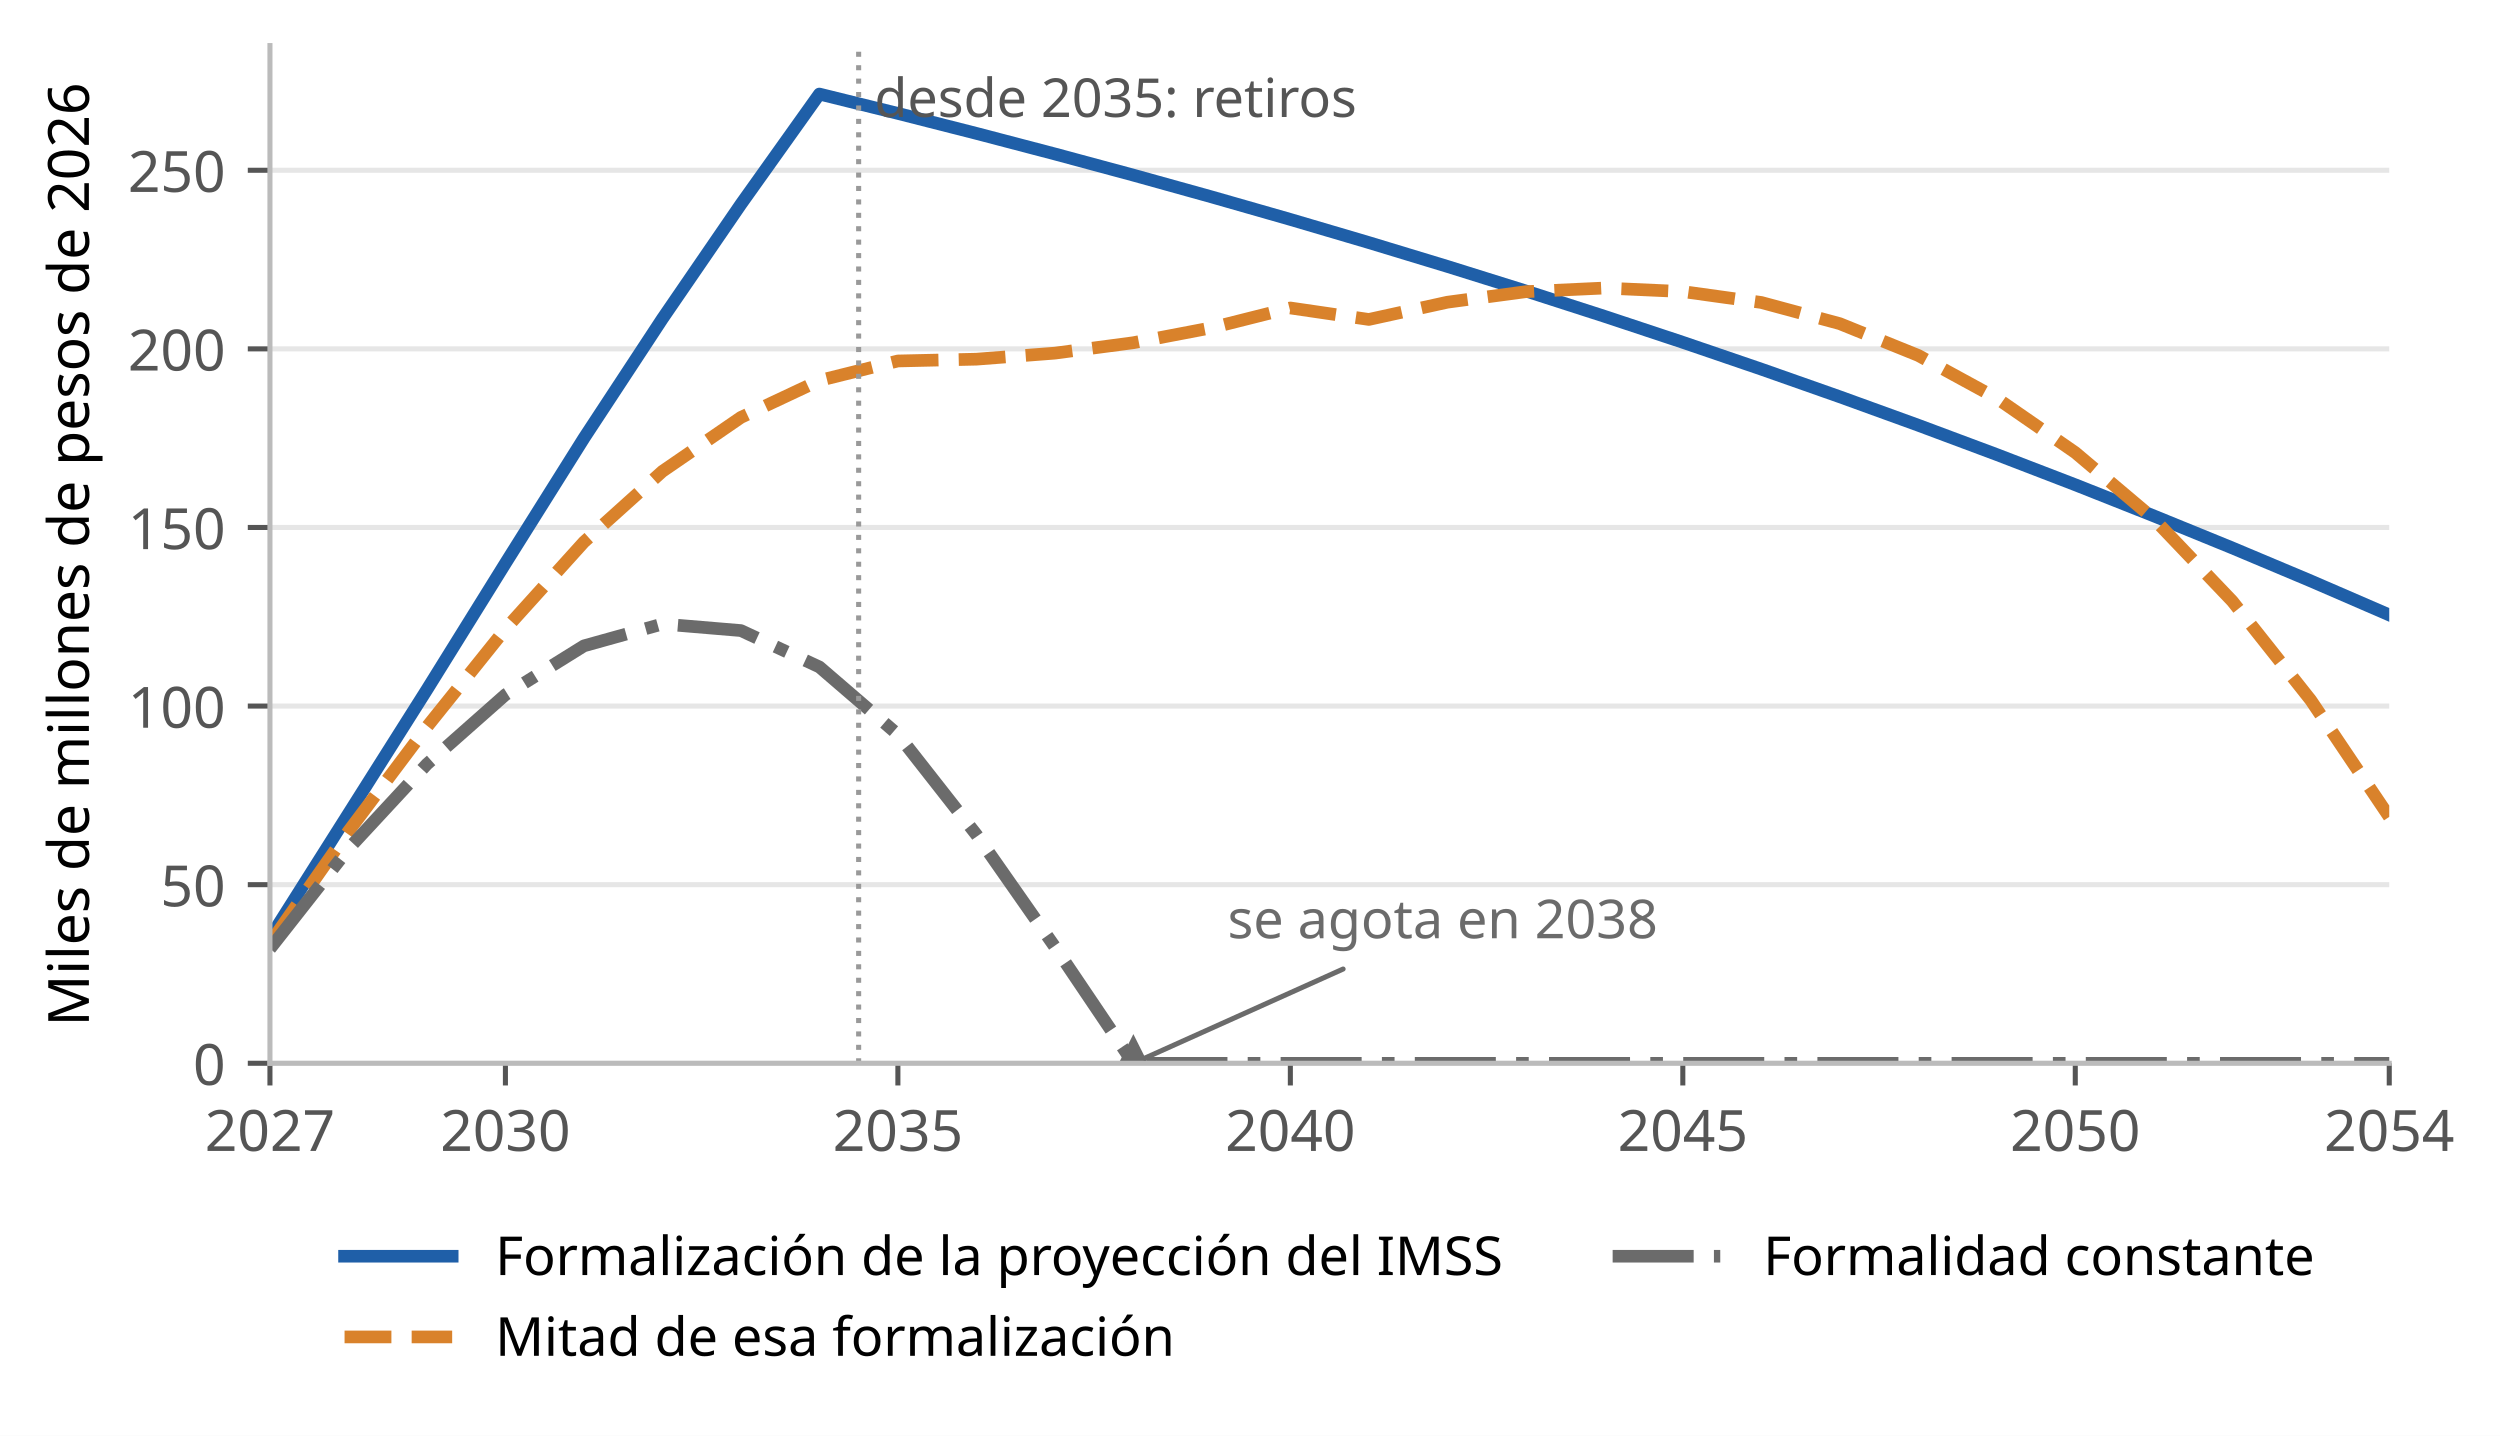
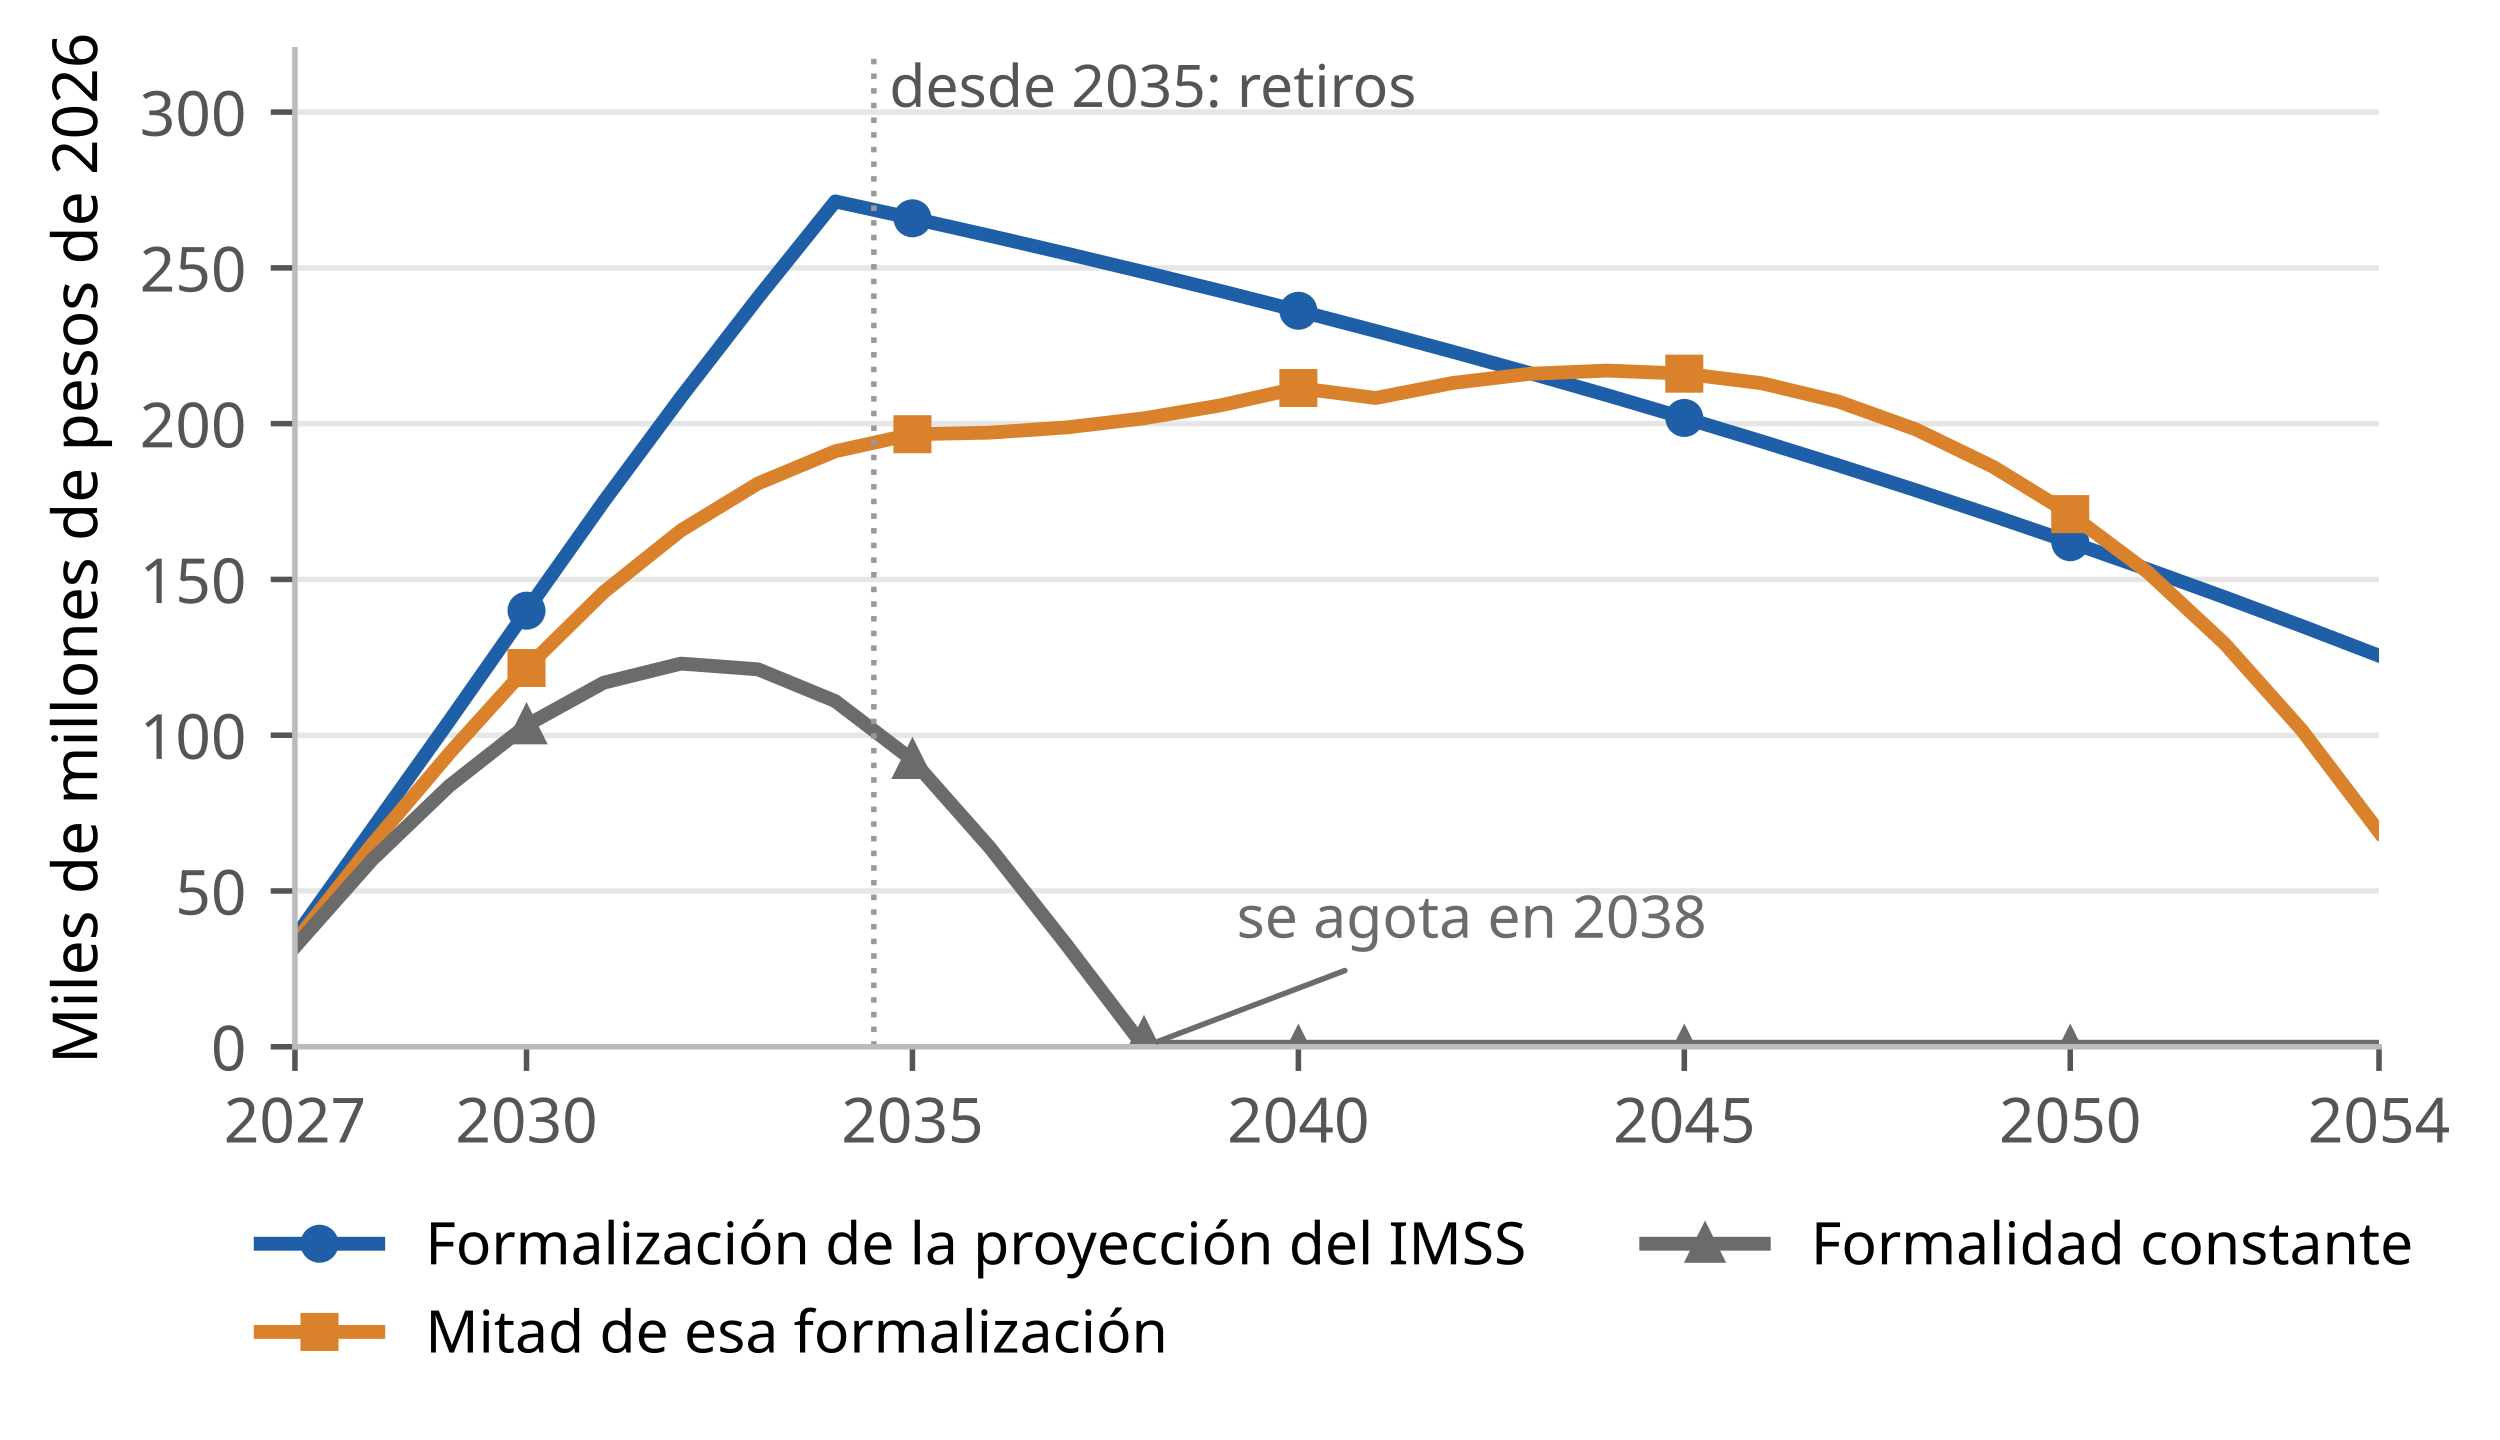
- <svg xmlns="http://www.w3.org/2000/svg" xmlns:xlink="http://www.w3.org/1999/xlink" width="394.941pt" height="226.82pt" viewBox="0 0 394.941 226.82" version="1.1">
+ <svg xmlns="http://www.w3.org/2000/svg" xmlns:xlink="http://www.w3.org/1999/xlink" width="361.461pt" height="208.192pt" viewBox="0 0 361.461 208.192" version="1.1">
  <defs>
    <style type="text/css">*{stroke-linejoin: round; stroke-linecap: butt}</style>
  </defs>
  <g id="figure_1">
    <g id="patch_1">
-       <path d="M 0 226.82  L 394.941 226.82  L 394.941 0  L 0 0  z " style="fill: #ffffff" />
+       <path d="M 0 208.192  L 361.461 208.192  L 361.461 0  L 0 0  z " style="fill: #ffffff" />
    </g>
    <g id="axes_1">
      <g id="patch_2">
-         <path d="M 42.645 167.976  L 377.445 167.976  L 377.445 7.2  L 42.645 7.2  z " style="fill: #ffffff" />
+         <path d="M 42.645 151.344  L 343.965 151.344  L 343.965 7.2  L 42.645 7.2  z " style="fill: #ffffff" />
      </g>
      <g id="matplotlib.axis_1">
        <g id="xtick_1">
          <g id="line2d_1">
            <defs>
-               <path id="m737a05af7e" d="M 0 0  L 0 3.5  " style="stroke: #555555; stroke-width: 0.8" />
+               <path id="m6e5cf95ae0" d="M 0 0  L 0 3.5  " style="stroke: #555555; stroke-width: 0.8" />
            </defs>
            <g>
-               <use xlink:href="#m737a05af7e" x="42.645" y="167.976" style="fill: #555555; stroke: #555555; stroke-width: 0.8" />
+               <use xlink:href="#m6e5cf95ae0" x="42.645" y="151.344" style="fill: #555555; stroke: #555555; stroke-width: 0.8" />
            </g>
          </g>
          <g id="text_1">
-             <text style="font-size: 9px; font-family: 'Noto Sans', 'DejaVu Sans'; text-anchor: middle; fill: #555555" x="42.645" y="181.816" transform="rotate(-0 42.64484 181.816)">2027</text>
+             <text style="font-size: 9px; font-family: 'Noto Sans', 'DejaVu Sans'; text-anchor: middle; fill: #555555" x="42.645" y="165.184" transform="rotate(-0 42.64484 165.184)">2027</text>
          </g>
        </g>
        <g id="xtick_2">
          <g id="line2d_2">
            <g>
-               <use xlink:href="#m737a05af7e" x="79.845" y="167.976" style="fill: #555555; stroke: #555555; stroke-width: 0.8" />
+               <use xlink:href="#m6e5cf95ae0" x="76.125" y="151.344" style="fill: #555555; stroke: #555555; stroke-width: 0.8" />
            </g>
          </g>
          <g id="text_2">
-             <text style="font-size: 9px; font-family: 'Noto Sans', 'DejaVu Sans'; text-anchor: middle; fill: #555555" x="79.845" y="181.816" transform="rotate(-0 79.84484 181.816)">2030</text>
+             <text style="font-size: 9px; font-family: 'Noto Sans', 'DejaVu Sans'; text-anchor: middle; fill: #555555" x="76.125" y="165.184" transform="rotate(-0 76.12484 165.184)">2030</text>
          </g>
        </g>
        <g id="xtick_3">
          <g id="line2d_3">
            <g>
-               <use xlink:href="#m737a05af7e" x="141.845" y="167.976" style="fill: #555555; stroke: #555555; stroke-width: 0.8" />
+               <use xlink:href="#m6e5cf95ae0" x="131.925" y="151.344" style="fill: #555555; stroke: #555555; stroke-width: 0.8" />
            </g>
          </g>
          <g id="text_3">
-             <text style="font-size: 9px; font-family: 'Noto Sans', 'DejaVu Sans'; text-anchor: middle; fill: #555555" x="141.845" y="181.816" transform="rotate(-0 141.8448 181.816)">2035</text>
+             <text style="font-size: 9px; font-family: 'Noto Sans', 'DejaVu Sans'; text-anchor: middle; fill: #555555" x="131.925" y="165.184" transform="rotate(-0 131.9248 165.184)">2035</text>
          </g>
        </g>
        <g id="xtick_4">
          <g id="line2d_4">
            <g>
-               <use xlink:href="#m737a05af7e" x="203.845" y="167.976" style="fill: #555555; stroke: #555555; stroke-width: 0.8" />
+               <use xlink:href="#m6e5cf95ae0" x="187.725" y="151.344" style="fill: #555555; stroke: #555555; stroke-width: 0.8" />
            </g>
          </g>
          <g id="text_4">
-             <text style="font-size: 9px; font-family: 'Noto Sans', 'DejaVu Sans'; text-anchor: middle; fill: #555555" x="203.845" y="181.816" transform="rotate(-0 203.8448 181.816)">2040</text>
+             <text style="font-size: 9px; font-family: 'Noto Sans', 'DejaVu Sans'; text-anchor: middle; fill: #555555" x="187.725" y="165.184" transform="rotate(-0 187.7248 165.184)">2040</text>
          </g>
        </g>
        <g id="xtick_5">
          <g id="line2d_5">
            <g>
-               <use xlink:href="#m737a05af7e" x="265.845" y="167.976" style="fill: #555555; stroke: #555555; stroke-width: 0.8" />
+               <use xlink:href="#m6e5cf95ae0" x="243.525" y="151.344" style="fill: #555555; stroke: #555555; stroke-width: 0.8" />
            </g>
          </g>
          <g id="text_5">
-             <text style="font-size: 9px; font-family: 'Noto Sans', 'DejaVu Sans'; text-anchor: middle; fill: #555555" x="265.845" y="181.816" transform="rotate(-0 265.8448 181.816)">2045</text>
+             <text style="font-size: 9px; font-family: 'Noto Sans', 'DejaVu Sans'; text-anchor: middle; fill: #555555" x="243.525" y="165.184" transform="rotate(-0 243.5248 165.184)">2045</text>
          </g>
        </g>
        <g id="xtick_6">
          <g id="line2d_6">
            <g>
-               <use xlink:href="#m737a05af7e" x="327.845" y="167.976" style="fill: #555555; stroke: #555555; stroke-width: 0.8" />
+               <use xlink:href="#m6e5cf95ae0" x="299.325" y="151.344" style="fill: #555555; stroke: #555555; stroke-width: 0.8" />
            </g>
          </g>
          <g id="text_6">
-             <text style="font-size: 9px; font-family: 'Noto Sans', 'DejaVu Sans'; text-anchor: middle; fill: #555555" x="327.845" y="181.816" transform="rotate(-0 327.8448 181.816)">2050</text>
+             <text style="font-size: 9px; font-family: 'Noto Sans', 'DejaVu Sans'; text-anchor: middle; fill: #555555" x="299.325" y="165.184" transform="rotate(-0 299.3248 165.184)">2050</text>
          </g>
        </g>
        <g id="xtick_7">
          <g id="line2d_7">
            <g>
-               <use xlink:href="#m737a05af7e" x="377.445" y="167.976" style="fill: #555555; stroke: #555555; stroke-width: 0.8" />
+               <use xlink:href="#m6e5cf95ae0" x="343.965" y="151.344" style="fill: #555555; stroke: #555555; stroke-width: 0.8" />
            </g>
          </g>
          <g id="text_7">
-             <text style="font-size: 9px; font-family: 'Noto Sans', 'DejaVu Sans'; text-anchor: middle; fill: #555555" x="377.445" y="181.816" transform="rotate(-0 377.4448 181.816)">2054</text>
+             <text style="font-size: 9px; font-family: 'Noto Sans', 'DejaVu Sans'; text-anchor: middle; fill: #555555" x="343.965" y="165.184" transform="rotate(-0 343.9648 165.184)">2054</text>
          </g>
        </g>
      </g>
      <g id="matplotlib.axis_2">
        <g id="ytick_1">
          <g id="line2d_8">
-             <path d="M 42.645 167.976  L 377.445 167.976  " clip-path="url(#p527837cc3c)" style="fill: none; stroke: #e6e6e6; stroke-width: 0.8; stroke-linecap: square" />
+             <path d="M 42.645 151.344  L 343.965 151.344  " clip-path="url(#paf00352baa)" style="fill: none; stroke: #e6e6e6; stroke-width: 0.8; stroke-linecap: square" />
          </g>
          <g id="line2d_9">
            <defs>
-               <path id="m8450b8ddde" d="M 0 0  L -3.5 0  " style="stroke: #555555; stroke-width: 0.8" />
+               <path id="md6146f9963" d="M 0 0  L -3.5 0  " style="stroke: #555555; stroke-width: 0.8" />
            </defs>
            <g>
-               <use xlink:href="#m8450b8ddde" x="42.645" y="167.976" style="fill: #555555; stroke: #555555; stroke-width: 0.8" />
+               <use xlink:href="#md6146f9963" x="42.645" y="151.344" style="fill: #555555; stroke: #555555; stroke-width: 0.8" />
            </g>
          </g>
          <g id="text_8">
-             <text style="font-size: 9px; font-family: 'Noto Sans', 'DejaVu Sans'; text-anchor: end; fill: #555555" x="35.645" y="171.396" transform="rotate(-0 35.64484 171.396)">0</text>
+             <text style="font-size: 9px; font-family: 'Noto Sans', 'DejaVu Sans'; text-anchor: end; fill: #555555" x="35.645" y="154.764" transform="rotate(-0 35.64484 154.764)">0</text>
          </g>
        </g>
        <g id="ytick_2">
          <g id="line2d_10">
-             <path d="M 42.645 139.76  L 377.445 139.76  " clip-path="url(#p527837cc3c)" style="fill: none; stroke: #e6e6e6; stroke-width: 0.8; stroke-linecap: square" />
+             <path d="M 42.645 128.821  L 343.965 128.821  " clip-path="url(#paf00352baa)" style="fill: none; stroke: #e6e6e6; stroke-width: 0.8; stroke-linecap: square" />
          </g>
          <g id="line2d_11">
            <g>
-               <use xlink:href="#m8450b8ddde" x="42.645" y="139.76" style="fill: #555555; stroke: #555555; stroke-width: 0.8" />
+               <use xlink:href="#md6146f9963" x="42.645" y="128.821" style="fill: #555555; stroke: #555555; stroke-width: 0.8" />
            </g>
          </g>
          <g id="text_9">
-             <text style="font-size: 9px; font-family: 'Noto Sans', 'DejaVu Sans'; text-anchor: end; fill: #555555" x="35.645" y="143.18" transform="rotate(-0 35.64484 143.1802)">50</text>
+             <text style="font-size: 9px; font-family: 'Noto Sans', 'DejaVu Sans'; text-anchor: end; fill: #555555" x="35.645" y="132.242" transform="rotate(-0 35.64484 132.2415)">50</text>
          </g>
        </g>
        <g id="ytick_3">
          <g id="line2d_12">
-             <path d="M 42.645 111.544  L 377.445 111.544  " clip-path="url(#p527837cc3c)" style="fill: none; stroke: #e6e6e6; stroke-width: 0.8; stroke-linecap: square" />
+             <path d="M 42.645 106.299  L 343.965 106.299  " clip-path="url(#paf00352baa)" style="fill: none; stroke: #e6e6e6; stroke-width: 0.8; stroke-linecap: square" />
          </g>
          <g id="line2d_13">
            <g>
-               <use xlink:href="#m8450b8ddde" x="42.645" y="111.544" style="fill: #555555; stroke: #555555; stroke-width: 0.8" />
+               <use xlink:href="#md6146f9963" x="42.645" y="106.299" style="fill: #555555; stroke: #555555; stroke-width: 0.8" />
            </g>
          </g>
          <g id="text_10">
-             <text style="font-size: 9px; font-family: 'Noto Sans', 'DejaVu Sans'; text-anchor: end; fill: #555555" x="35.645" y="114.964" transform="rotate(-0 35.64484 114.9643)">100</text>
+             <text style="font-size: 9px; font-family: 'Noto Sans', 'DejaVu Sans'; text-anchor: end; fill: #555555" x="35.645" y="109.719" transform="rotate(-0 35.64484 109.719)">100</text>
          </g>
        </g>
        <g id="ytick_4">
          <g id="line2d_14">
-             <path d="M 42.645 83.328  L 377.445 83.328  " clip-path="url(#p527837cc3c)" style="fill: none; stroke: #e6e6e6; stroke-width: 0.8; stroke-linecap: square" />
+             <path d="M 42.645 83.776  L 343.965 83.776  " clip-path="url(#paf00352baa)" style="fill: none; stroke: #e6e6e6; stroke-width: 0.8; stroke-linecap: square" />
          </g>
          <g id="line2d_15">
            <g>
-               <use xlink:href="#m8450b8ddde" x="42.645" y="83.328" style="fill: #555555; stroke: #555555; stroke-width: 0.8" />
+               <use xlink:href="#md6146f9963" x="42.645" y="83.776" style="fill: #555555; stroke: #555555; stroke-width: 0.8" />
            </g>
          </g>
          <g id="text_11">
-             <text style="font-size: 9px; font-family: 'Noto Sans', 'DejaVu Sans'; text-anchor: end; fill: #555555" x="35.645" y="86.748" transform="rotate(-0 35.64484 86.74847)">150</text>
+             <text style="font-size: 9px; font-family: 'Noto Sans', 'DejaVu Sans'; text-anchor: end; fill: #555555" x="35.645" y="87.197" transform="rotate(-0 35.64484 87.1965)">150</text>
          </g>
        </g>
        <g id="ytick_5">
          <g id="line2d_16">
-             <path d="M 42.645 55.113  L 377.445 55.113  " clip-path="url(#p527837cc3c)" style="fill: none; stroke: #e6e6e6; stroke-width: 0.8; stroke-linecap: square" />
+             <path d="M 42.645 61.254  L 343.965 61.254  " clip-path="url(#paf00352baa)" style="fill: none; stroke: #e6e6e6; stroke-width: 0.8; stroke-linecap: square" />
          </g>
          <g id="line2d_17">
            <g>
-               <use xlink:href="#m8450b8ddde" x="42.645" y="55.113" style="fill: #555555; stroke: #555555; stroke-width: 0.8" />
+               <use xlink:href="#md6146f9963" x="42.645" y="61.254" style="fill: #555555; stroke: #555555; stroke-width: 0.8" />
            </g>
          </g>
          <g id="text_12">
-             <text style="font-size: 9px; font-family: 'Noto Sans', 'DejaVu Sans'; text-anchor: end; fill: #555555" x="35.645" y="58.533" transform="rotate(-0 35.64484 58.53263)">200</text>
+             <text style="font-size: 9px; font-family: 'Noto Sans', 'DejaVu Sans'; text-anchor: end; fill: #555555" x="35.645" y="64.674" transform="rotate(-0 35.64484 64.674)">200</text>
          </g>
        </g>
        <g id="ytick_6">
          <g id="line2d_18">
-             <path d="M 42.645 26.897  L 377.445 26.897  " clip-path="url(#p527837cc3c)" style="fill: none; stroke: #e6e6e6; stroke-width: 0.8; stroke-linecap: square" />
+             <path d="M 42.645 38.731  L 343.965 38.731  " clip-path="url(#paf00352baa)" style="fill: none; stroke: #e6e6e6; stroke-width: 0.8; stroke-linecap: square" />
          </g>
          <g id="line2d_19">
            <g>
-               <use xlink:href="#m8450b8ddde" x="42.645" y="26.897" style="fill: #555555; stroke: #555555; stroke-width: 0.8" />
+               <use xlink:href="#md6146f9963" x="42.645" y="38.731" style="fill: #555555; stroke: #555555; stroke-width: 0.8" />
            </g>
          </g>
          <g id="text_13">
-             <text style="font-size: 9px; font-family: 'Noto Sans', 'DejaVu Sans'; text-anchor: end; fill: #555555" x="35.645" y="30.317" transform="rotate(-0 35.64484 30.31679)">250</text>
-           </g>
-         </g>
-         <g id="text_14">
-           <text style="font-size: 9px; font-family: 'Noto Sans', 'DejaVu Sans'; text-anchor: middle" x="14.04" y="87.588" transform="rotate(-90 14.04 87.588)">Miles de millones de pesos de 2026</text>
-         </g>
-       </g>
-       <g id="line2d_20">
-         <path d="M 42.645 148.164  L 55.045 128.561  L 67.445 108.94  L 79.845 88.986  L 92.245 69.225  L 104.645 50.347  L 117.045 32.263  L 129.445 14.856  L 141.845 17.918  L 154.245 21.073  L 166.645 24.322  L 179.045 27.668  L 191.445 31.115  L 203.845 34.665  L 216.245 38.322  L 228.645 42.088  L 241.045 45.967  L 253.445 49.963  L 265.845 54.079  L 278.245 58.318  L 290.645 62.684  L 303.045 67.181  L 315.445 71.813  L 327.845 76.584  L 340.245 81.499  L 352.645 86.56  L 365.045 91.774  L 377.445 97.144  " clip-path="url(#p527837cc3c)" style="fill: none; stroke: #1f5fa8; stroke-width: 2; stroke-linecap: square" />
-       </g>
-       <g id="line2d_21">
-         <path d="M 42.645 149.024  L 55.045 131.33  L 67.445 114.827  L 79.845 99.368  L 92.245 85.628  L 104.645 74.46  L 117.045 65.939  L 129.445 60.11  L 141.845 57.024  L 154.245 56.742  L 166.645 55.788  L 179.045 54.141  L 191.445 51.772  L 203.845 48.652  L 216.245 50.466  L 228.645 47.743  L 241.045 46.078  L 253.445 45.502  L 265.845 46.058  L 278.245 47.783  L 290.645 51.131  L 303.045 56.153  L 315.445 62.918  L 327.845 71.495  L 340.245 81.965  L 352.645 94.963  L 365.045 110.61  L 377.445 129.042  " clip-path="url(#p527837cc3c)" style="fill: none; stroke-dasharray: 7.4,3.2; stroke-dashoffset: 0; stroke: #d9822b; stroke-width: 2" />
+             <text style="font-size: 9px; font-family: 'Noto Sans', 'DejaVu Sans'; text-anchor: end; fill: #555555" x="35.645" y="42.151" transform="rotate(-0 35.64484 42.1515)">250</text>
+           </g>
+         </g>
+         <g id="ytick_7">
+           <g id="line2d_20">
+             <path d="M 42.645 16.209  L 343.965 16.209  " clip-path="url(#paf00352baa)" style="fill: none; stroke: #e6e6e6; stroke-width: 0.8; stroke-linecap: square" />
+           </g>
+           <g id="line2d_21">
+             <g>
+               <use xlink:href="#md6146f9963" x="42.645" y="16.209" style="fill: #555555; stroke: #555555; stroke-width: 0.8" />
+             </g>
+           </g>
+           <g id="text_14">
+             <text style="font-size: 9px; font-family: 'Noto Sans', 'DejaVu Sans'; text-anchor: end; fill: #555555" x="35.645" y="19.629" transform="rotate(-0 35.64484 19.629)">300</text>
+           </g>
+         </g>
+         <g id="text_15">
+           <text style="font-size: 9px; font-family: 'Noto Sans', 'DejaVu Sans'; text-anchor: middle" x="14.04" y="79.272" transform="rotate(-90 14.04 79.272)">Miles de millones de pesos de 2026</text>
+         </g>
      </g>
      <g id="line2d_22">
-         <path d="M 42.645 149.884  L 55.045 134.099  L 67.445 120.715  L 79.845 109.75  L 92.245 102.031  L 104.645 98.574  L 117.045 99.615  L 129.445 105.364  L 141.845 116.035  L 154.245 131.851  L 166.645 149.585  L 179.045 167.976  L 191.445 167.976  L 203.845 167.976  L 216.245 167.976  L 228.645 167.976  L 241.045 167.976  L 253.445 167.976  L 265.845 167.976  L 278.245 167.976  L 290.645 167.976  L 303.045 167.976  L 315.445 167.976  L 327.845 167.976  L 340.245 167.976  L 352.645 167.976  L 365.045 167.976  L 377.445 167.976  " clip-path="url(#p527837cc3c)" style="fill: none; stroke-dasharray: 12.8,3.2,2,3.2; stroke-dashoffset: 0; stroke: #6b6b6b; stroke-width: 2" />
+         <path d="M 42.645 135.53  L 53.805 119.882  L 64.965 104.22  L 76.125 88.292  L 87.285 72.519  L 98.445 57.45  L 109.605 43.015  L 120.765 29.12  L 131.925 31.565  L 143.085 34.083  L 154.245 36.676  L 165.405 39.347  L 176.565 42.098  L 187.725 44.932  L 198.885 47.851  L 210.045 50.857  L 221.205 53.954  L 232.365 57.143  L 243.525 60.429  L 254.685 63.812  L 265.845 67.298  L 277.005 70.887  L 288.165 74.585  L 299.325 78.393  L 310.485 82.316  L 321.645 86.356  L 332.805 90.518  L 343.965 94.804  " clip-path="url(#paf00352baa)" style="fill: none; stroke: #1f5fa8; stroke-width: 2; stroke-linecap: square" />
+         <defs>
+           <path id="m81fe4723db" d="M 0 2.25  C 0.597 2.25 1.169 2.013 1.591 1.591  C 2.013 1.169 2.25 0.597 2.25 0  C 2.25 -0.597 2.013 -1.169 1.591 -1.591  C 1.169 -2.013 0.597 -2.25 0 -2.25  C -0.597 -2.25 -1.169 -2.013 -1.591 -1.591  C -2.013 -1.169 -2.25 -0.597 -2.25 0  C -2.25 0.597 -2.013 1.169 -1.591 1.591  C -1.169 2.013 -0.597 2.25 0 2.25  z " style="stroke: #1f5fa8" />
+         </defs>
+         <g clip-path="url(#paf00352baa)">
+           <use xlink:href="#m81fe4723db" x="76.125" y="88.292" style="fill: #1f5fa8; stroke: #1f5fa8" />
+           <use xlink:href="#m81fe4723db" x="131.925" y="31.565" style="fill: #1f5fa8; stroke: #1f5fa8" />
+           <use xlink:href="#m81fe4723db" x="187.725" y="44.932" style="fill: #1f5fa8; stroke: #1f5fa8" />
+           <use xlink:href="#m81fe4723db" x="243.525" y="60.429" style="fill: #1f5fa8; stroke: #1f5fa8" />
+           <use xlink:href="#m81fe4723db" x="299.325" y="78.393" style="fill: #1f5fa8; stroke: #1f5fa8" />
+         </g>
      </g>
      <g id="line2d_23">
-         <path d="M 179.045 167.976  " clip-path="url(#p527837cc3c)" style="fill: none; stroke: #6b6b6b; stroke-width: 1.5; stroke-linecap: square" />
-         <defs>
-           <path id="m077b7dfcd0" d="M 0 -3.5  L -3.5 3.5  L 3.5 3.5  z " style="stroke: #6b6b6b; stroke-linejoin: miter" />
-         </defs>
-         <g clip-path="url(#p527837cc3c)">
-           <use xlink:href="#m077b7dfcd0" x="179.045" y="167.976" style="fill: #6b6b6b; stroke: #6b6b6b; stroke-linejoin: miter" />
+         <path d="M 42.645 136.216  L 53.805 122.093  L 64.965 108.92  L 76.125 96.58  L 87.285 85.612  L 98.445 76.698  L 109.605 69.896  L 120.765 65.243  L 131.925 62.78  L 143.085 62.554  L 154.245 61.793  L 165.405 60.478  L 176.565 58.588  L 187.725 56.097  L 198.885 57.545  L 210.045 55.371  L 221.205 54.043  L 232.365 53.583  L 243.525 54.027  L 254.685 55.404  L 265.845 58.075  L 277.005 62.085  L 288.165 67.484  L 299.325 74.331  L 310.485 82.688  L 321.645 93.063  L 332.805 105.554  L 343.965 120.266  " clip-path="url(#paf00352baa)" style="fill: none; stroke: #d9822b; stroke-width: 2; stroke-linecap: square" />
+         <defs>
+           <path id="m5493c6eb01" d="M -2.25 2.25  L 2.25 2.25  L 2.25 -2.25  L -2.25 -2.25  z " style="stroke: #d9822b; stroke-linejoin: miter" />
+         </defs>
+         <g clip-path="url(#paf00352baa)">
+           <use xlink:href="#m5493c6eb01" x="76.125" y="96.58" style="fill: #d9822b; stroke: #d9822b; stroke-linejoin: miter" />
+           <use xlink:href="#m5493c6eb01" x="131.925" y="62.78" style="fill: #d9822b; stroke: #d9822b; stroke-linejoin: miter" />
+           <use xlink:href="#m5493c6eb01" x="187.725" y="56.097" style="fill: #d9822b; stroke: #d9822b; stroke-linejoin: miter" />
+           <use xlink:href="#m5493c6eb01" x="243.525" y="54.027" style="fill: #d9822b; stroke: #d9822b; stroke-linejoin: miter" />
+           <use xlink:href="#m5493c6eb01" x="299.325" y="74.331" style="fill: #d9822b; stroke: #d9822b; stroke-linejoin: miter" />
        </g>
      </g>
      <g id="line2d_24">
-         <path d="M 135.645 167.976  L 135.645 7.2  " clip-path="url(#p527837cc3c)" style="fill: none; stroke-dasharray: 0.8,1.32; stroke-dashoffset: 0; stroke: #999999; stroke-width: 0.8" />
+         <path d="M 42.645 136.902  L 53.805 124.303  L 64.965 113.619  L 76.125 104.867  L 87.285 98.705  L 98.445 95.946  L 109.605 96.777  L 120.765 101.366  L 131.925 109.884  L 143.085 122.508  L 154.245 136.664  L 165.405 151.344  L 176.565 151.344  L 187.725 151.344  L 198.885 151.344  L 210.045 151.344  L 221.205 151.344  L 232.365 151.344  L 243.525 151.344  L 254.685 151.344  L 265.845 151.344  L 277.005 151.344  L 288.165 151.344  L 299.325 151.344  L 310.485 151.344  L 321.645 151.344  L 332.805 151.344  L 343.965 151.344  " clip-path="url(#paf00352baa)" style="fill: none; stroke: #6b6b6b; stroke-width: 2; stroke-linecap: square" />
+         <defs>
+           <path id="m57fc799f2b" d="M 0 -2.25  L -2.25 2.25  L 2.25 2.25  z " style="stroke: #6b6b6b; stroke-linejoin: miter" />
+         </defs>
+         <g clip-path="url(#paf00352baa)">
+           <use xlink:href="#m57fc799f2b" x="76.125" y="104.867" style="fill: #6b6b6b; stroke: #6b6b6b; stroke-linejoin: miter" />
+           <use xlink:href="#m57fc799f2b" x="131.925" y="109.884" style="fill: #6b6b6b; stroke: #6b6b6b; stroke-linejoin: miter" />
+           <use xlink:href="#m57fc799f2b" x="187.725" y="151.344" style="fill: #6b6b6b; stroke: #6b6b6b; stroke-linejoin: miter" />
+           <use xlink:href="#m57fc799f2b" x="243.525" y="151.344" style="fill: #6b6b6b; stroke: #6b6b6b; stroke-linejoin: miter" />
+           <use xlink:href="#m57fc799f2b" x="299.325" y="151.344" style="fill: #6b6b6b; stroke: #6b6b6b; stroke-linejoin: miter" />
+         </g>
+       </g>
+       <g id="line2d_25">
+         <path d="M 165.405 151.344  " clip-path="url(#paf00352baa)" style="fill: none; stroke: #6b6b6b; stroke-width: 1.5; stroke-linecap: square" />
+         <defs>
+           <path id="m285069be38" d="M 0 -3.5  L -3.5 3.5  L 3.5 3.5  z " style="stroke: #6b6b6b; stroke-linejoin: miter" />
+         </defs>
+         <g clip-path="url(#paf00352baa)">
+           <use xlink:href="#m285069be38" x="165.405" y="151.344" style="fill: #6b6b6b; stroke: #6b6b6b; stroke-linejoin: miter" />
+         </g>
+       </g>
+       <g id="line2d_26">
+         <path d="M 126.345 151.344  L 126.345 7.2  " clip-path="url(#paf00352baa)" style="fill: none; stroke-dasharray: 0.8,1.32; stroke-dashoffset: 0; stroke: #999999; stroke-width: 0.8" />
      </g>
      <g id="patch_3">
-         <path d="M 42.645 167.976  L 42.645 7.2  " style="fill: none; stroke: #bbbbbb; stroke-width: 0.8; stroke-linejoin: miter; stroke-linecap: square" />
+         <path d="M 42.645 151.344  L 42.645 7.2  " style="fill: none; stroke: #bbbbbb; stroke-width: 0.8; stroke-linejoin: miter; stroke-linecap: square" />
      </g>
      <g id="patch_4">
-         <path d="M 42.645 167.976  L 377.445 167.976  " style="fill: none; stroke: #bbbbbb; stroke-width: 0.8; stroke-linejoin: miter; stroke-linecap: square" />
+         <path d="M 42.645 151.344  L 343.965 151.344  " style="fill: none; stroke: #bbbbbb; stroke-width: 0.8; stroke-linejoin: miter; stroke-linecap: square" />
      </g>
      <g id="patch_5">
-         <path d="M 212.179 153.084  Q 196.524 160.12 180.869 167.156  " style="fill: none; stroke: #6b6b6b; stroke-width: 0.8; stroke-linecap: round" />
-       </g>
-       <g id="text_15">
-         <text style="font-size: 8.5px; font-family: 'Noto Sans', 'DejaVu Sans'; text-anchor: start; fill: #6b6b6b" x="193.925" y="148.225" transform="rotate(-0 193.9248 148.2249)">se agota en 2038</text>
+         <path d="M 194.44 140.327  Q 180.856 145.481 167.273 150.635  " style="fill: none; stroke: #6b6b6b; stroke-width: 0.8; stroke-linecap: round" />
      </g>
      <g id="text_16">
-         <text style="font-size: 8.5px; font-family: 'Noto Sans', 'DejaVu Sans'; text-anchor: start; fill: #555555" x="138.125" y="18.483" transform="rotate(-0 138.1248 18.48328)">desde 2035: retiros</text>
+         <text style="font-size: 8.5px; font-family: 'Noto Sans', 'DejaVu Sans'; text-anchor: start; fill: #6b6b6b" x="178.797" y="135.578" transform="rotate(-0 178.7968 135.5782)">se agota en 2038</text>
+       </g>
+       <g id="text_17">
+         <text style="font-size: 8.5px; font-family: 'Noto Sans', 'DejaVu Sans'; text-anchor: start; fill: #555555" x="128.577" y="15.462" transform="rotate(-0 128.5768 15.4618)">desde 2035: retiros</text>
      </g>
      <g id="legend_1">
-         <g id="line2d_25">
-           <path d="M 54.432 198.455  L 62.932 198.455  L 71.432 198.455  " style="fill: none; stroke: #1f5fa8; stroke-width: 2; stroke-linecap: square" />
-         </g>
-         <g id="text_17">
-           <text style="font-size: 8.5px; font-family: 'Noto Sans', 'DejaVu Sans'; text-anchor: start" x="78.232" y="201.43" transform="rotate(-0 78.23242 201.4296)">Formalización de la proyección del IMSS</text>
-         </g>
-         <g id="line2d_26">
-           <path d="M 54.432 211.205  L 62.932 211.205  L 71.432 211.205  " style="fill: none; stroke-dasharray: 7.4,3.2; stroke-dashoffset: 0; stroke: #d9822b; stroke-width: 2" />
+         <g id="line2d_27">
+           <path d="M 37.692 179.827  L 46.192 179.827  L 54.692 179.827  " style="fill: none; stroke: #1f5fa8; stroke-width: 2; stroke-linecap: square" />
+           <g>
+             <use xlink:href="#m81fe4723db" x="46.192" y="179.827" style="fill: #1f5fa8; stroke: #1f5fa8" />
+           </g>
        </g>
        <g id="text_18">
-           <text style="font-size: 8.5px; font-family: 'Noto Sans', 'DejaVu Sans'; text-anchor: start" x="78.232" y="214.18" transform="rotate(-0 78.23242 214.1796)">Mitad de esa formalización</text>
-         </g>
-         <g id="line2d_27">
-           <path d="M 254.76 198.455  L 263.26 198.455  L 271.76 198.455  " style="fill: none; stroke-dasharray: 12.8,3.2,2,3.2; stroke-dashoffset: 0; stroke: #6b6b6b; stroke-width: 2" />
+           <text style="font-size: 8.5px; font-family: 'Noto Sans', 'DejaVu Sans'; text-anchor: start" x="61.492" y="182.802" transform="rotate(-0 61.49242 182.8017)">Formalización de la proyección del IMSS</text>
+         </g>
+         <g id="line2d_28">
+           <path d="M 37.692 192.577  L 46.192 192.577  L 54.692 192.577  " style="fill: none; stroke: #d9822b; stroke-width: 2; stroke-linecap: square" />
+           <g>
+             <use xlink:href="#m5493c6eb01" x="46.192" y="192.577" style="fill: #d9822b; stroke: #d9822b; stroke-linejoin: miter" />
+           </g>
        </g>
        <g id="text_19">
-           <text style="font-size: 8.5px; font-family: 'Noto Sans', 'DejaVu Sans'; text-anchor: start" x="278.56" y="201.43" transform="rotate(-0 278.5602 201.4296)">Formalidad constante</text>
+           <text style="font-size: 8.5px; font-family: 'Noto Sans', 'DejaVu Sans'; text-anchor: start" x="61.492" y="195.552" transform="rotate(-0 61.49242 195.5517)">Mitad de esa formalización</text>
+         </g>
+         <g id="line2d_29">
+           <path d="M 238.02 179.827  L 246.52 179.827  L 255.02 179.827  " style="fill: none; stroke: #6b6b6b; stroke-width: 2; stroke-linecap: square" />
+           <g>
+             <use xlink:href="#m57fc799f2b" x="246.52" y="179.827" style="fill: #6b6b6b; stroke: #6b6b6b; stroke-linejoin: miter" />
+           </g>
+         </g>
+         <g id="text_20">
+           <text style="font-size: 8.5px; font-family: 'Noto Sans', 'DejaVu Sans'; text-anchor: start" x="261.82" y="182.802" transform="rotate(-0 261.8202 182.8017)">Formalidad constante</text>
        </g>
      </g>
    </g>
  </g>
  <defs>
-     <clipPath id="p527837cc3c">
-       <rect x="42.645" y="7.2" width="334.8" height="160.776" />
+     <clipPath id="paf00352baa">
+       <rect x="42.645" y="7.2" width="301.32" height="144.144" />
    </clipPath>
  </defs>
</svg>
